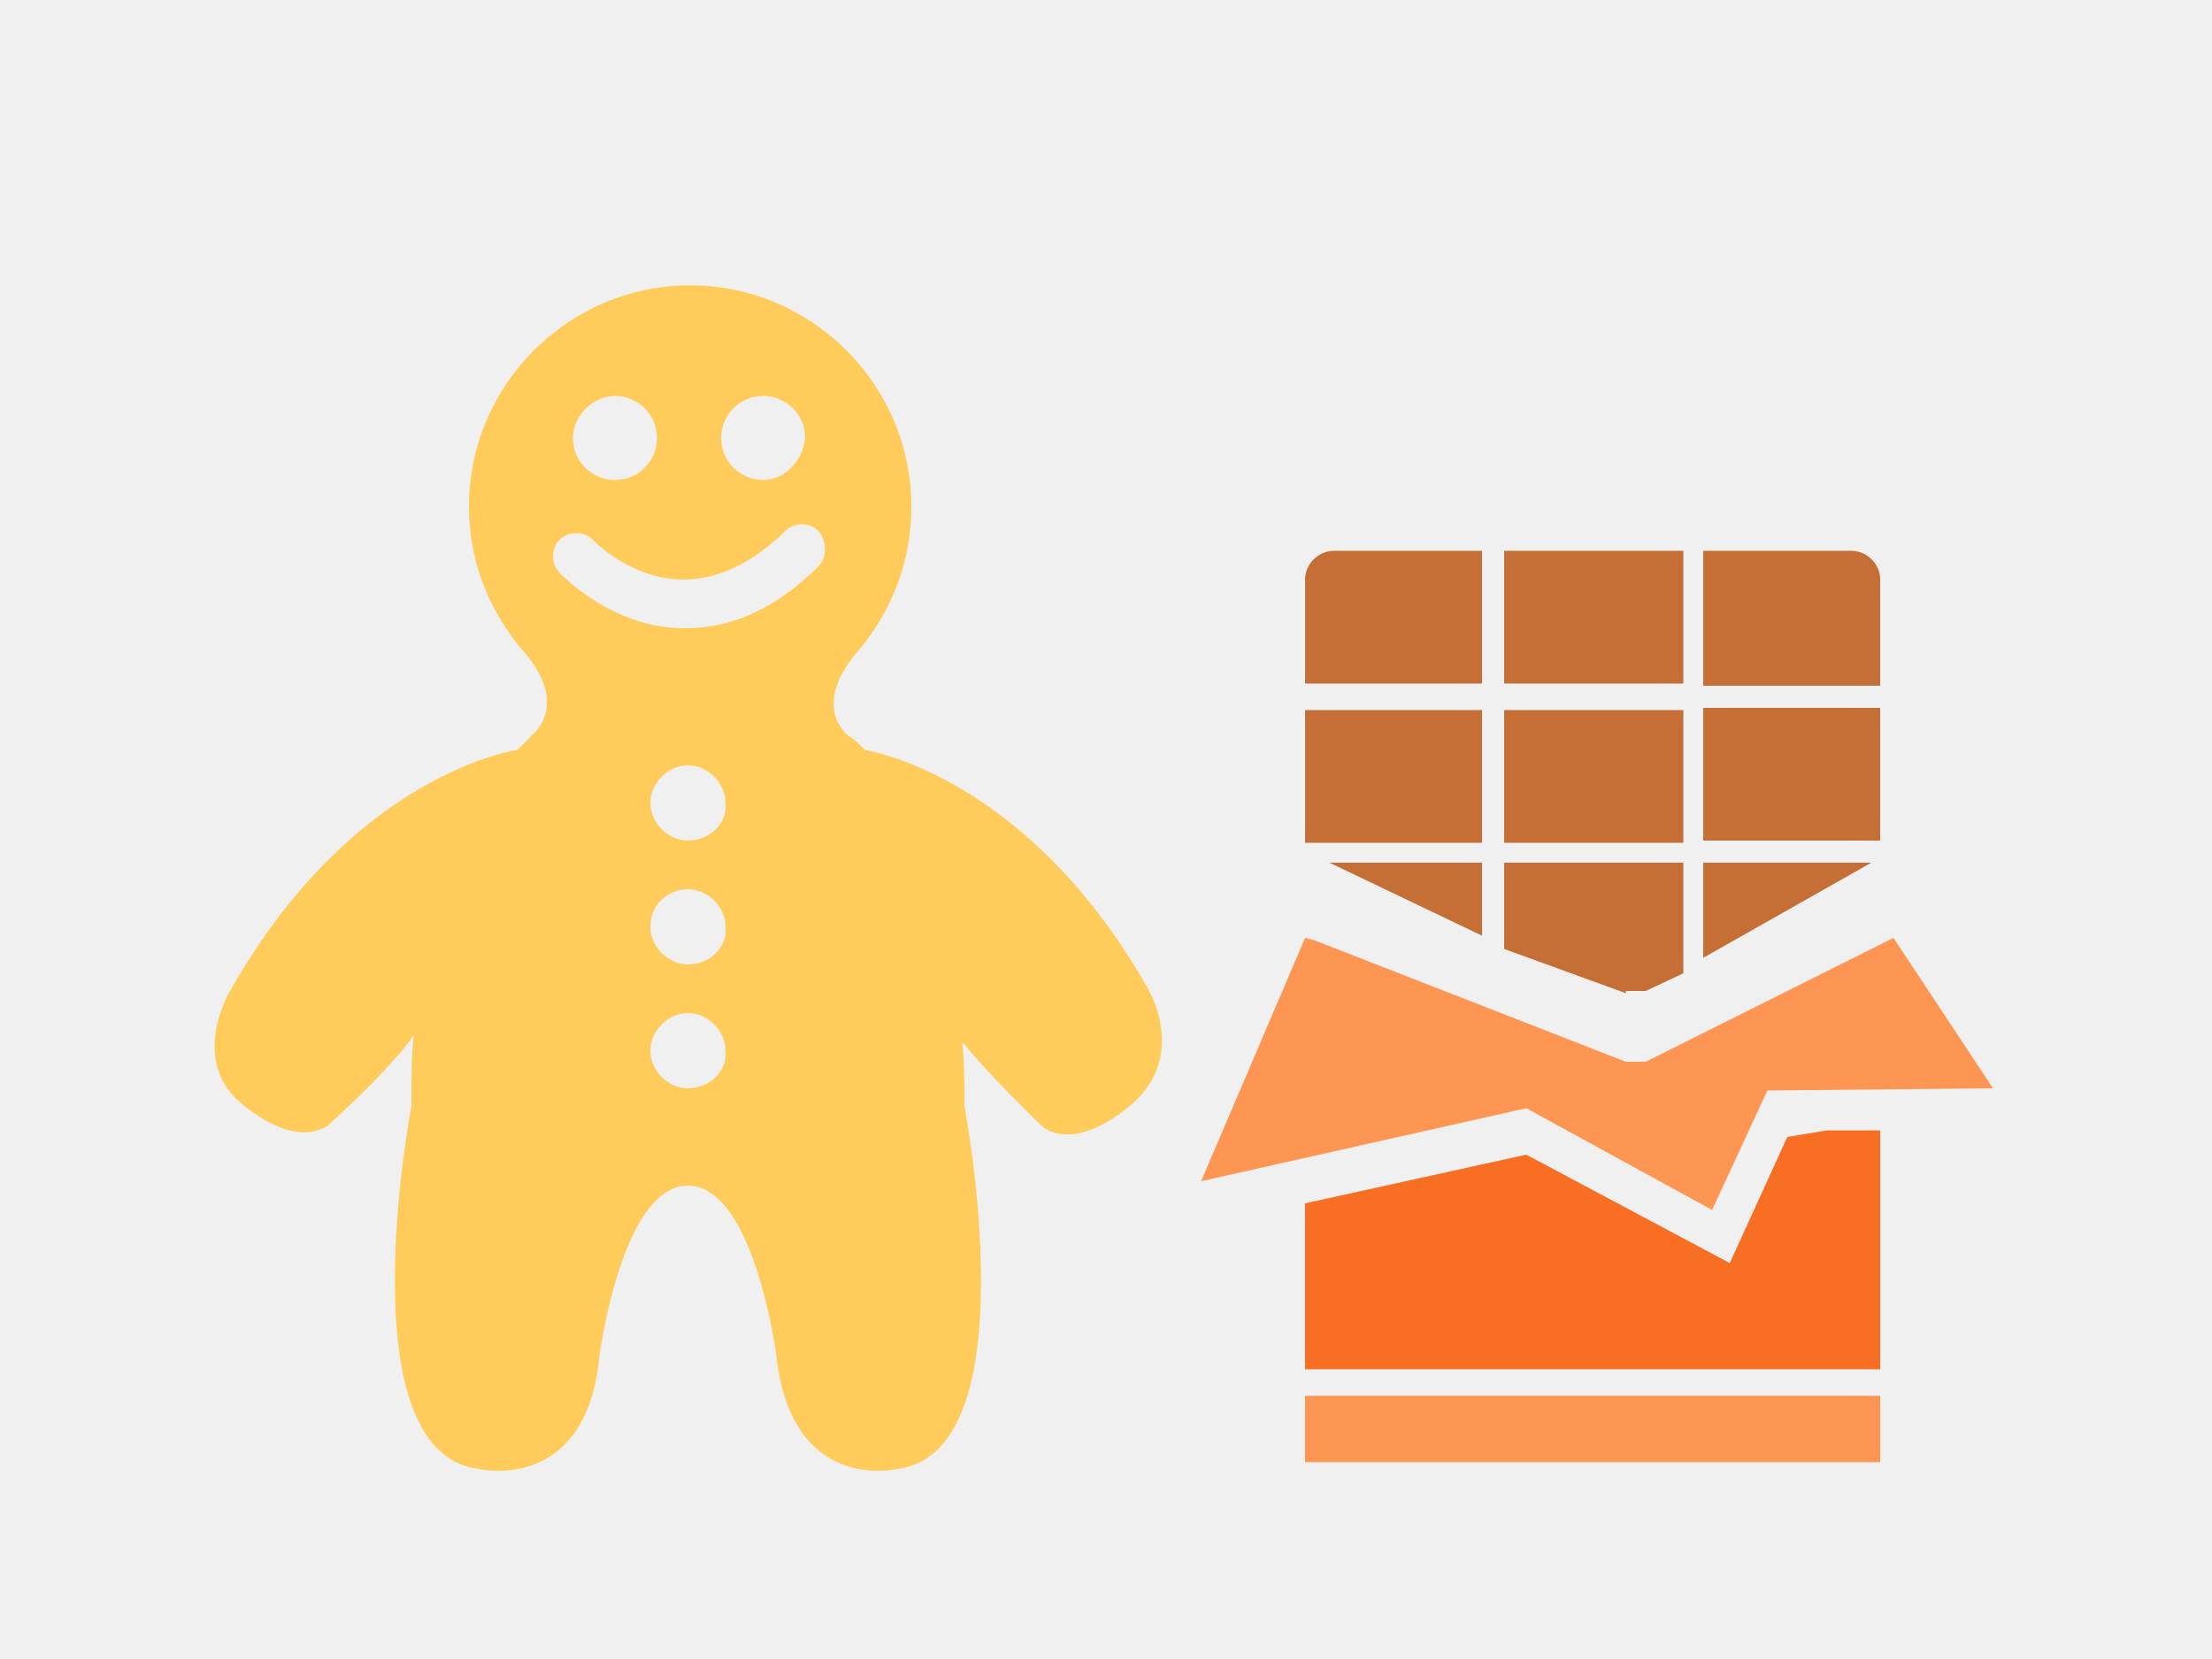
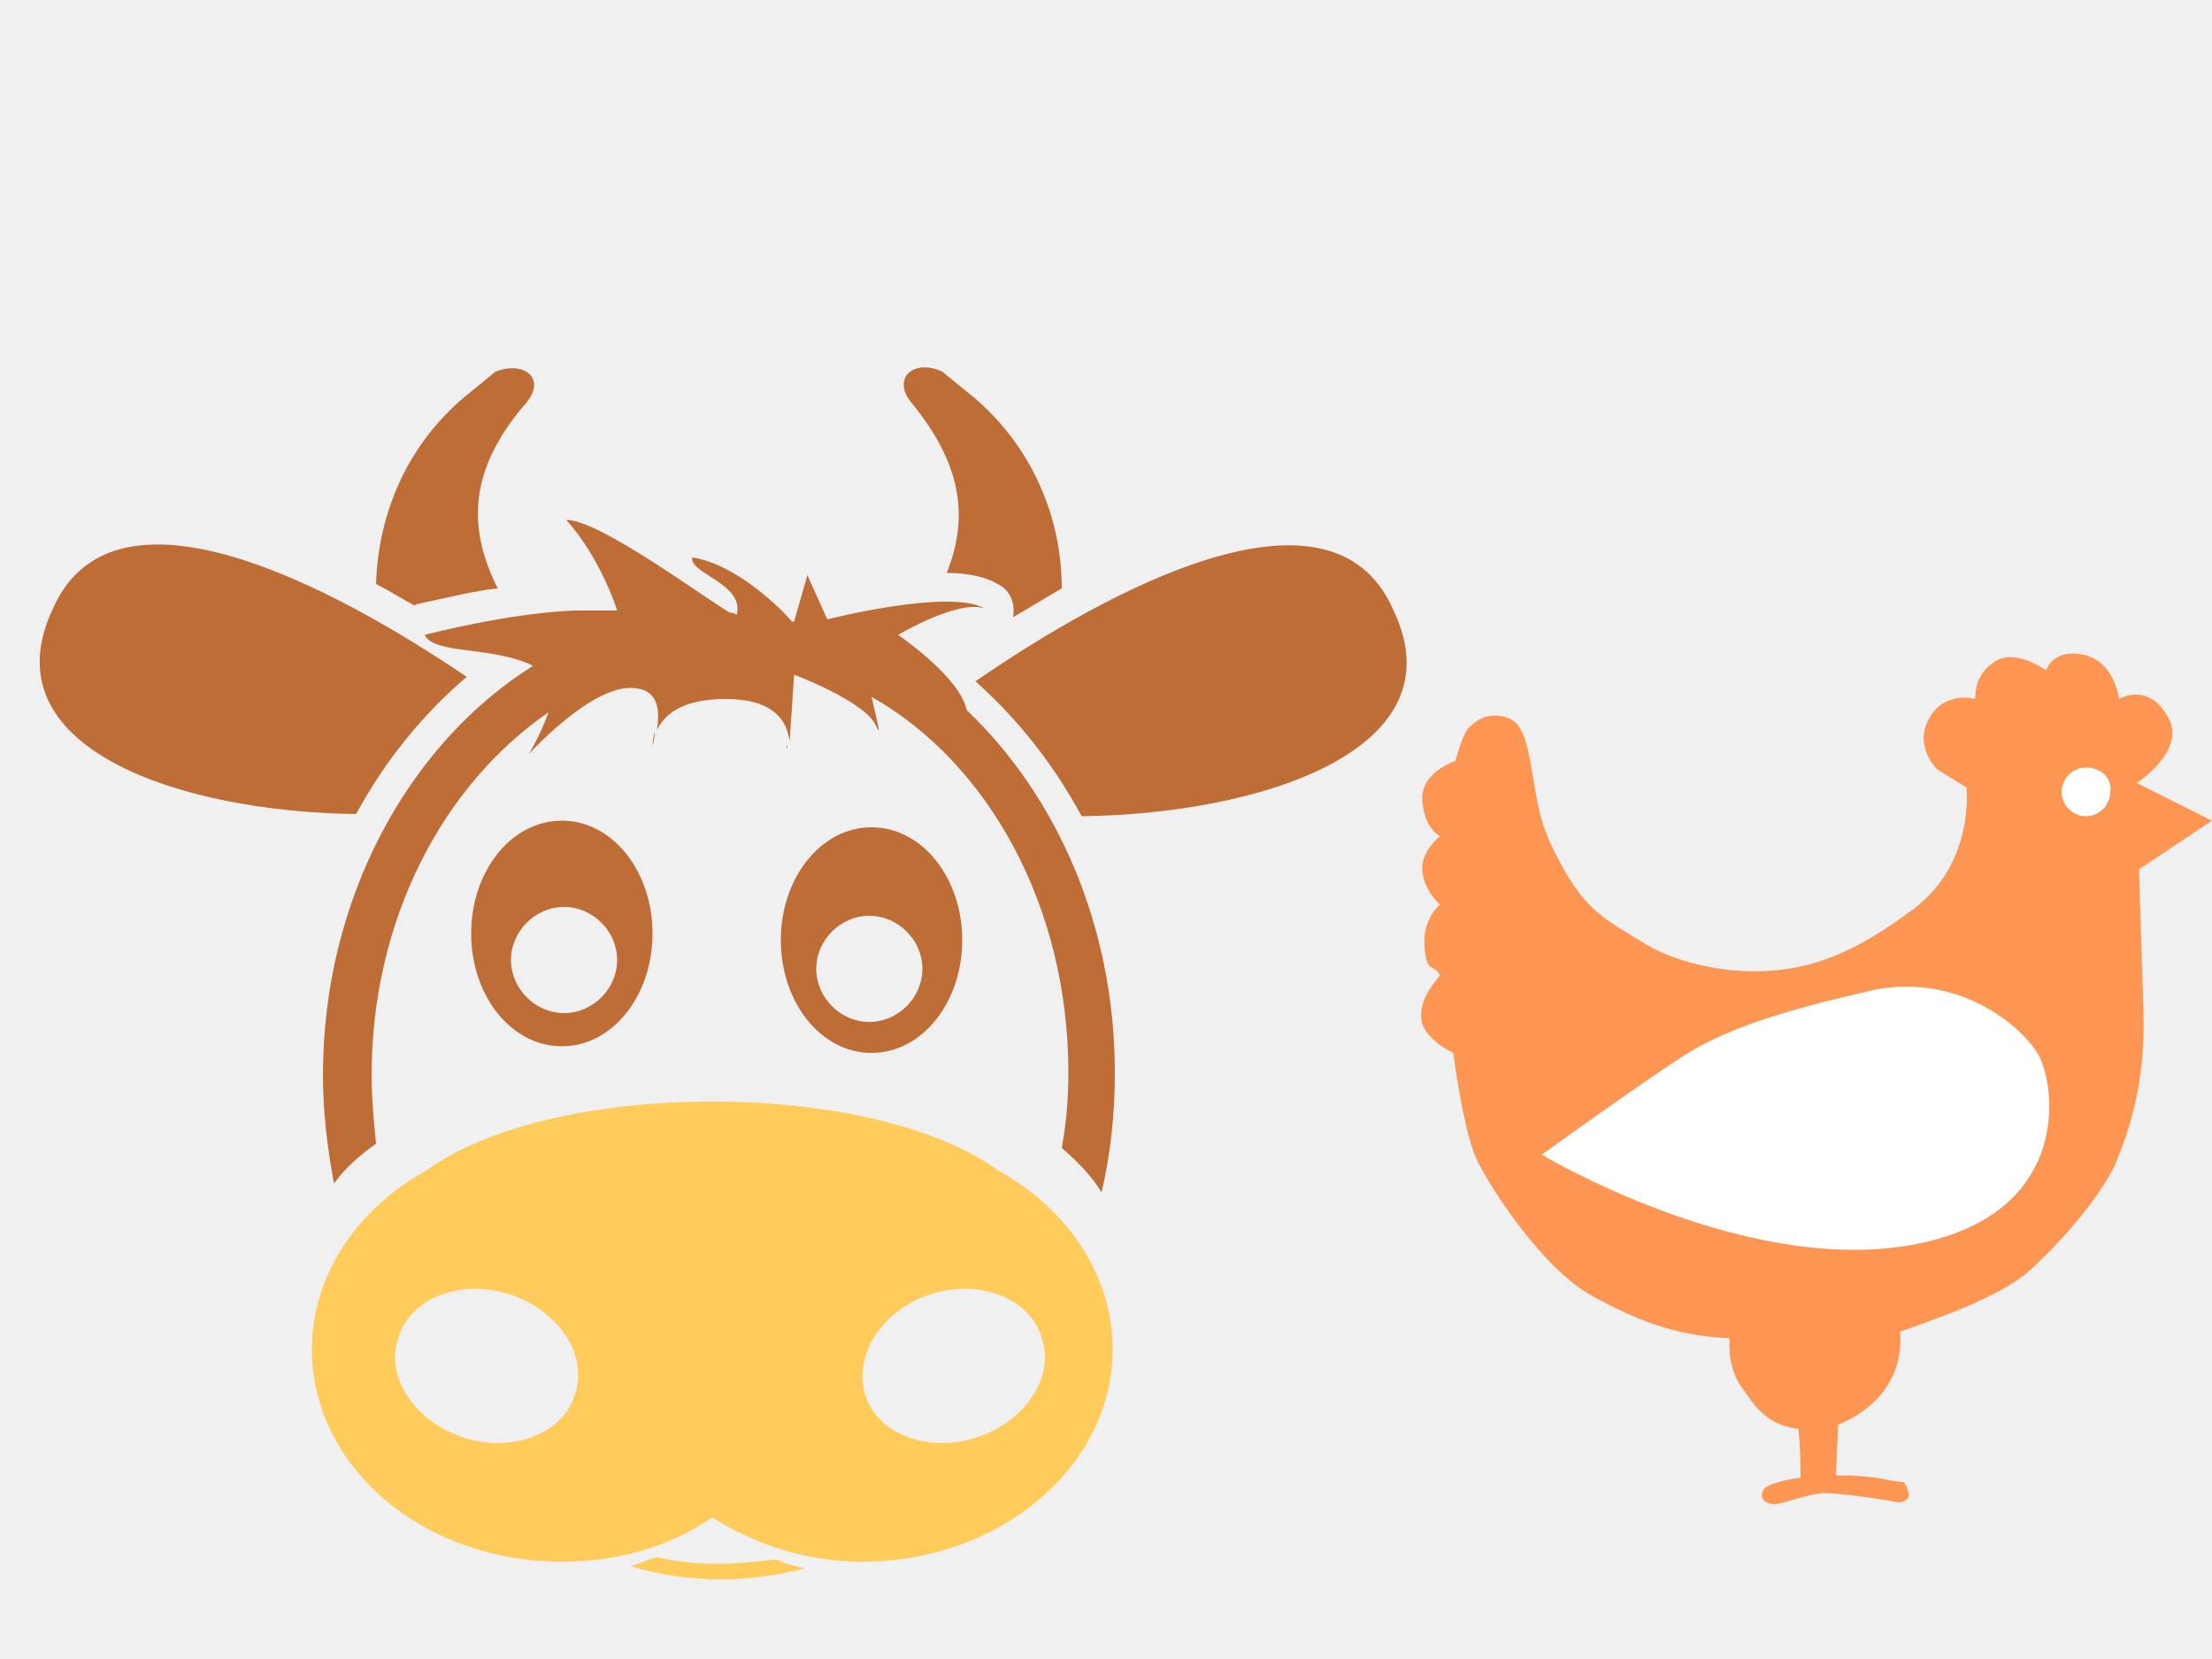
<svg xmlns="http://www.w3.org/2000/svg" version="1.1" id="Слой_1" x="0px" y="0px" width="100px" height="75px" viewBox="0 0 100 75" enable-background="new 0 0 100 75" xml:space="preserve">
-   <path fill="#F86F24" d="M80.8,51.4l-2.6,5.7L69,52.2l-10,2.2v7.5h26V51.1h-2.4L80.8,51.4z" />
-   <path fill="#FD9652" d="M79.9,49.3l-2.5,5.4L69,50.1l-14.7,3.3l4.7-11l0.4,0.1L73.5,48h0.9L85,42.7l0.6-0.3l4.5,6.8L79.9,49.3z   M85,66.1H59v-3h26V66.1z" />
-   <path fill="#C56E35" d="M77,38v-6h8v6H77z M77,24.9h6.7c0.7,0,1.3,0.6,1.3,1.3V31h-8V24.9z M73.5,44.9l-5.5-2V39h8.1v5l-1.7,0.8  h-0.9V44.9z M68,32.1h8.1v6H68V32.1z M68,24.9h8.1v6H68V24.9z M67,39v3.3L60.1,39H67z M59,32.1h8v6h-8V32.1z M59,26.2  c0-0.7,0.6-1.3,1.3-1.3H67v6h-8V26.2z M77,43.3V39h7.6L77,43.3z" />
-   <path fill="#FFCB5A" d="M51.9,44.7c-5.1-9-11.7-10.6-12.8-10.8c-0.2-0.2-0.5-0.5-0.7-0.6l0,0c0,0-1.9-1.3,0.5-4l0,0  c1.4-1.7,2.3-3.9,2.3-6.4c0-5.5-4.5-10-10-10s-10,4.5-10,10c0,2.6,1,4.9,2.6,6.7c1.7,2.1,0.6,3.3,0.3,3.6l0,0  c-0.1,0-0.1,0.1-0.1,0.1l0,0c-0.2,0.2-0.4,0.4-0.6,0.6l0,0c0,0-7.4,1-13,10.9c0,0-1.7,2.8,0.2,4.8c0,0,2.4,2.4,4.2,1.3  c0,0,2.9-2.6,3.9-4.1c-0.1,1-0.1,2-0.1,3.2c0,0-3,15.6,3,16.4c0,0,4.9,1.2,5.5-5.1c0,0,1-7.7,4-7.7s4,7.7,4,7.7  c0.7,6.3,5.5,5.1,5.5,5.1c6-0.8,3-16.4,3-16.4c0-1,0-2-0.1-2.9c1.2,1.5,3.7,3.9,3.7,3.9c1.8,1.1,4.2-1.3,4.2-1.3  C53.6,47.5,51.9,44.7,51.9,44.7z M27.8,17.9c1,0,1.9,0.8,1.9,1.9c0,1-0.8,1.9-1.9,1.9c-1,0-1.9-0.8-1.9-1.9  C25.9,18.8,26.8,17.9,27.8,17.9z M31.1,49.2c-0.9,0-1.7-0.8-1.7-1.7s0.8-1.7,1.7-1.7c0.9,0,1.7,0.8,1.7,1.7  C32.9,48.4,32.1,49.2,31.1,49.2z M31.1,43.6c-0.9,0-1.7-0.8-1.7-1.7c0-1,0.8-1.7,1.7-1.7c0.9,0,1.7,0.8,1.7,1.7  C32.9,42.8,32.1,43.6,31.1,43.6z M31.1,38c-0.9,0-1.7-0.8-1.7-1.7c0-0.9,0.8-1.7,1.7-1.7c0.9,0,1.7,0.8,1.7,1.7  C32.9,37.2,32.1,38,31.1,38z M37,25.6c-1.9,1.9-3.9,2.8-6,2.8h-0.1c-3.2,0-5.5-2.4-5.6-2.5c-0.4-0.4-0.4-1.1,0-1.5s1.1-0.4,1.5,0  c0,0,1.7,1.8,4.1,1.8c1.6,0,3.2-0.8,4.6-2.2c0.4-0.4,1.1-0.4,1.5,0C37.4,24.5,37.4,25.2,37,25.6z M34.5,21.7c-1,0-1.9-0.8-1.9-1.9  c0-1,0.8-1.9,1.9-1.9c1,0,1.9,0.8,1.9,1.9C36.3,20.8,35.5,21.7,34.5,21.7z" />
+   <path fill="#BF6D36" d="M33,27.7c-1.2-0.7-5.9-4.2-7.4-4.2c1.6,1.8,2.3,4.1,2.3,4.1h-1.8c0,0-2.5,0-6.9,1.1c0.4,0.9,3.1,0.5,4.9,1.4  c-5.6,3.5-9.5,10.5-9.5,18.5c0,1.7,0.2,3.3,0.5,4.9c0.5-0.7,1.2-1.3,1.9-1.8c-0.1-1-0.2-2-0.2-3.1c0-7,3.2-13.1,8-16.4  c-0.4,1.1-0.9,1.9-0.9,1.9s2.7-3,4.6-3c1.4,0,1.3,1.2,1.2,1.9c0.3-0.6,1-1.4,3.1-1.4c2.6,0,2.8,1.4,2.9,1.9l0.2-3  c0,0,3.2,1.2,3.7,2.3c0.3,0.7,0-0.4-0.2-1.3c5.3,3,8.9,9.5,8.9,17c0,1.2-0.1,2.3-0.3,3.4c0.7,0.6,1.3,1.2,1.8,2  c0.4-1.7,0.6-3.5,0.6-5.4c0-6.6-2.6-12.5-6.7-16.4c-0.3-1.5-3.1-3.4-3.1-3.4s2.7-1.6,3.9-1.2c-1.6-0.9-7.1,0.5-7.1,0.5l-0.9-2  l-0.6,2.1h-0.1c-0.4-0.5-2.5-2.6-4.5-2.9c-0.2,0.7,2.4,1.2,2,2.6C33.2,27.7,33.1,27.7,33,27.7z M39.4,37.4c-2.3,0-4.1,2.3-4.1,5.1  s1.8,5.1,4.1,5.1s4.1-2.3,4.1-5.1C43.5,39.7,41.7,37.4,39.4,37.4z M39.3,46.2c-1.3,0-2.4-1.1-2.4-2.4c0-1.3,1.1-2.4,2.4-2.4  c1.3,0,2.4,1.1,2.4,2.4C41.7,45.1,40.6,46.2,39.3,46.2z M25.4,37.1c-2.3,0-4.1,2.3-4.1,5.1s1.8,5.1,4.1,5.1s4.1-2.3,4.1-5.1  C29.5,39.4,27.7,37.1,25.4,37.1z M25.5,45.8c-1.3,0-2.4-1.1-2.4-2.4c0-1.3,1.1-2.4,2.4-2.4s2.4,1.1,2.4,2.4  C27.9,44.7,26.8,45.8,25.5,45.8z M29.6,33.1c-0.1,0.3-0.1,0.6-0.1,0.6S29.6,33.4,29.6,33.1z M35.6,33.6v0.2  C35.5,33.9,35.6,33.8,35.6,33.6z M42.8,25.9c1,0,1.8,0.2,2.3,0.5c0.6,0.3,0.8,0.9,0.7,1.5c0.7-0.4,1.5-0.9,2.2-1.3  c0-3.4-1.5-6.7-4.3-8.9c-1.1-0.9-1.1-0.9-1.1-0.9c-1.3-0.6-2.3,0.3-1.4,1.4C43.5,21,43.8,23.4,42.8,25.9z M18.9,27.3  c1.4-0.3,2.6-0.6,3.6-0.7c-1.4-2.8-1.3-5.4,1.3-8.4c0.9-1.1-0.1-1.9-1.4-1.4c0,0,0,0-1.1,0.9c-2.8,2.2-4.2,5.4-4.3,8.7  c0.6,0.3,1.2,0.7,1.8,1C18.7,27.4,18.8,27.3,18.9,27.3z M21.1,30.6c-5.9-4-15.9-9.4-18.7-3.1c-3,6.3,5.7,9.2,13.7,9.3  C17.4,34.4,19.1,32.3,21.1,30.6z M63,27.6c-2.8-6.5-13.1-0.8-18.9,3.2c1.9,1.7,3.5,3.7,4.8,6.1C57,36.8,66,33.9,63,27.6z" />
+   <path fill="#FFCB5A" d="M32.5,70.7c-1,0-1.9-0.1-2.8-0.3c-0.4,0.1-0.8,0.3-1.2,0.4c1.3,0.4,2.7,0.6,4.1,0.6c1.3,0,2.6-0.2,3.8-0.5  c-0.5-0.1-0.9-0.2-1.3-0.4C34.1,70.6,33.3,70.7,32.5,70.7z M45.1,52.9c-2.6-1.9-7.4-3.1-12.9-3.1S21.9,51,19.3,52.9  c-3.1,1.7-5.2,4.7-5.2,8.1c0,5.3,5,9.6,11.3,9.6c2.6,0,4.9-0.7,6.8-2c1.9,1.2,4.2,2,6.8,2c6.2,0,11.3-4.3,11.3-9.6  C50.3,57.6,48.2,54.6,45.1,52.9z M26,63c-0.5,1.8-2.8,2.7-5,2s-3.6-2.7-3-4.5c0.5-1.8,2.8-2.7,5-2S26.6,61.2,26,63z M44.1,65  c-2.2,0.7-4.5-0.2-5-2c-0.5-1.8,0.8-3.8,3-4.5s4.5,0.2,5,2C47.7,62.3,46.3,64.3,44.1,65z" />
+   <path fill="#FD9652" d="M88.9,35.6c0,0,0.4,3.4-2.4,5.5c-2.8,2.1-4.7,2.7-6.7,2.8c-1.9,0.1-4.2-0.4-5.7-1.4  c-1.5-0.9-2.4-1.4-3.4-3.2s-1.1-2.4-1.4-4.2c-0.3-1.8-0.5-2.5-1.3-2.7s-1.3,0.2-1.6,0.5c-0.3,0.3-0.6,1.5-0.6,1.5s-1.6,0.5-1.5,1.8  s0.8,1.6,0.8,1.6s-0.9,0.7-0.8,1.6s0.8,1.5,0.8,1.5s-0.8,0.6-0.7,1.9c0.1,1.3,0.4,0.7,0.7,1.3c-0.6,0.7-1,1.4-0.8,2.2  c0.3,0.8,1.4,1.3,1.4,1.3s0.4,3.2,1,4.7c0.7,1.5,3.1,5.1,5.3,6.3c2.2,1.2,3.9,1.8,6.2,1.9c-0.1,0.9,0.2,1.8,0.6,2.3  c0.5,0.7,1,1.6,2.5,1.8c0.1,0.7,0.1,2.2,0.1,2.2s-1.6,0.2-1.7,0.6c-0.2,0.4,0.2,0.6,0.5,0.6c0.4,0,1.6-0.5,2.3-0.5  c0.7,0,2.8,0.3,3.2,0.4c0.5,0.1,0.6-0.3,0.6-0.3S86.2,67,86,67c-0.2,0-1.2-0.2-1.2-0.2l-1.1-0.1H83l0.1-2.3c0,0,0.9-0.3,1.7-1.1  c0.8-0.8,1.2-1.9,1.1-3.1c1.1-0.4,4.5-1.5,5.9-2.8s3-3.1,3.8-4.7c0.7-1.7,1.4-3.8,1.3-7s-0.2-6.4-0.2-6.4l3.3-2.2l-3.4-1.7  c0,0,2.3-1.5,1.4-3c-0.9-1.6-2.2-0.8-2.2-0.8s-0.2-1.7-1.6-2s-1.7,0.7-1.7,0.7s-1.4-1-2.3-0.4c-1,0.6-0.9,1.7-0.9,1.7  s-1.4-0.4-2.1,0.9c-0.7,1.3,0.4,2.3,0.4,2.3L88.9,35.6z" />
+   <path fill="#FFFFFF" d="M69.7,52.2c0,0,9,5.4,16.6,4.1c7.6-1.3,6.6-7.5,5.8-8.7c-0.8-1.3-3.7-3.7-7.6-2.8c-3.9,0.9-6.5,1.7-8.5,3  C74,49.1,69.7,52.2,69.7,52.2z" />
+   <path fill="#FFFFFF" d="M94.3,34.7c-0.6,0-1.1,0.5-1.1,1.1c0,0.6,0.5,1.1,1.1,1.1s1.1-0.5,1.1-1.1C95.5,35.2,95,34.7,94.3,34.7z" />
</svg>
